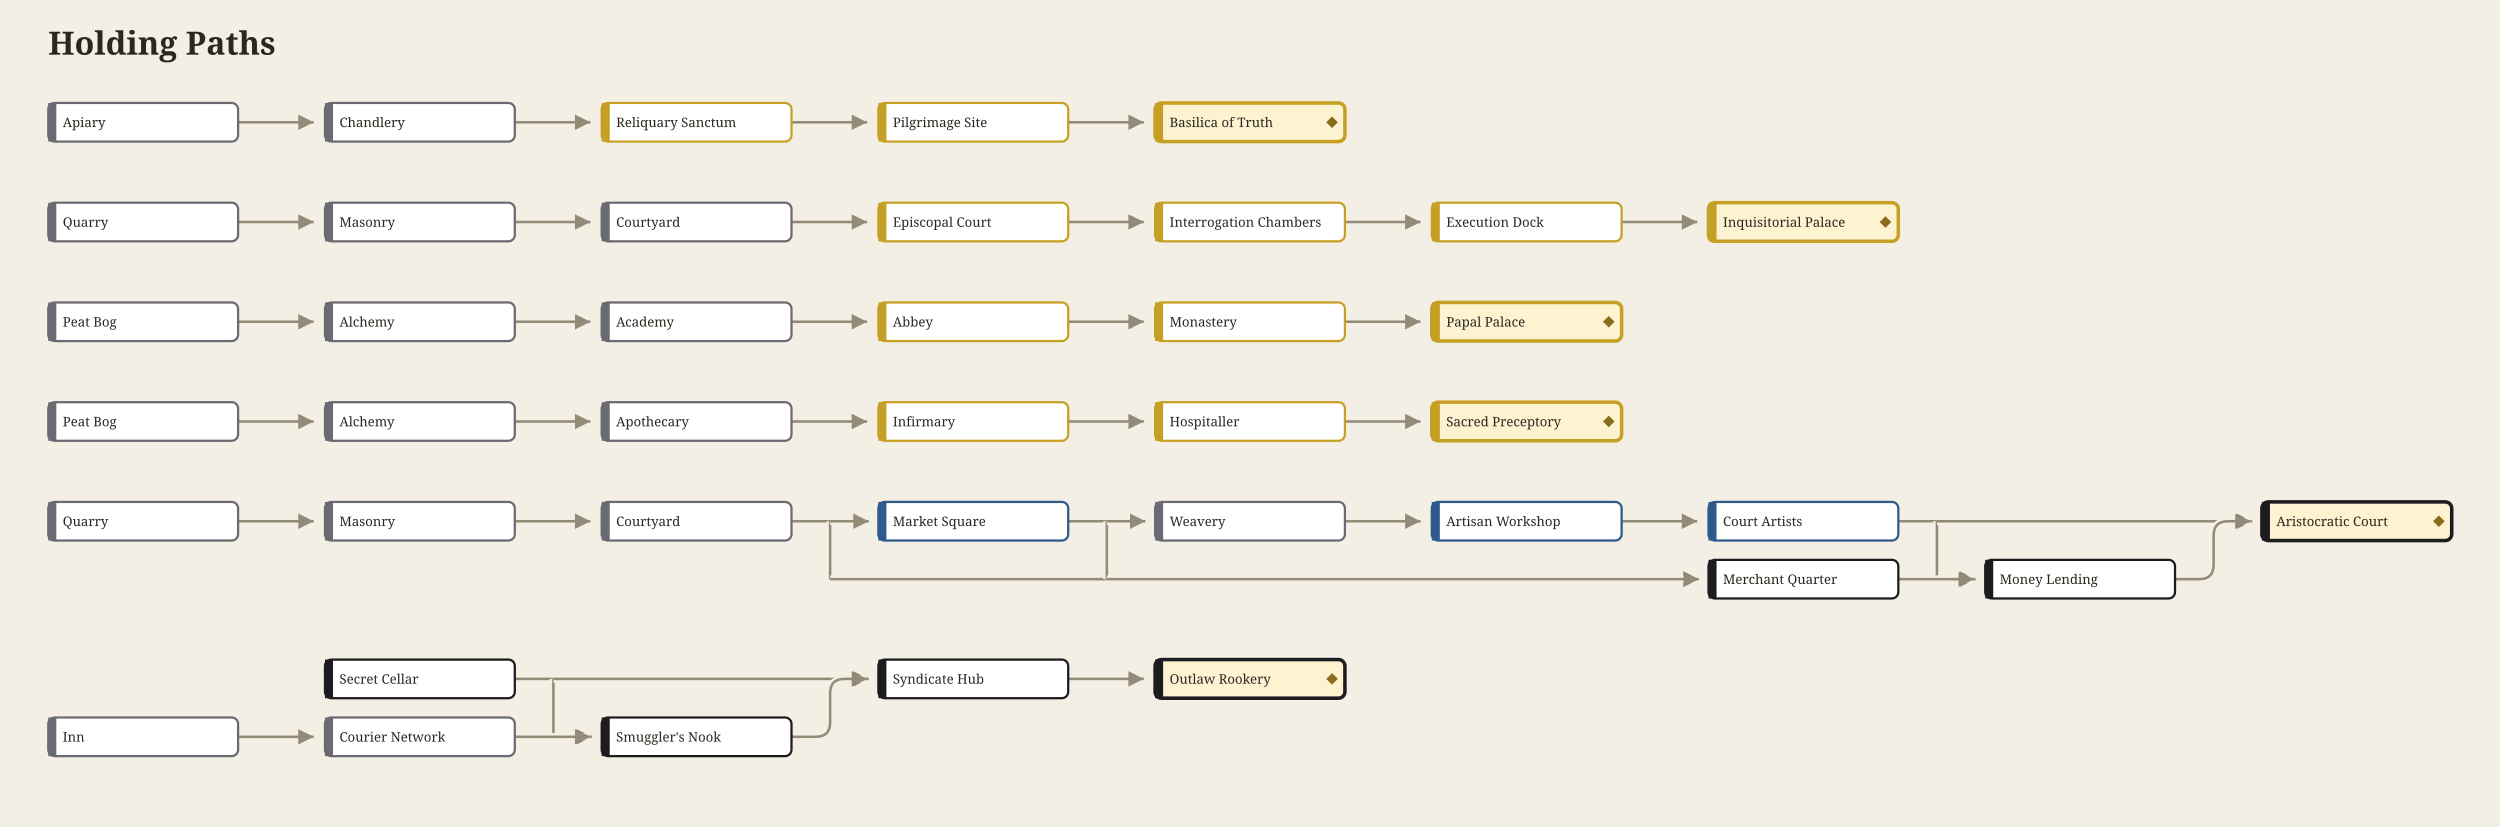
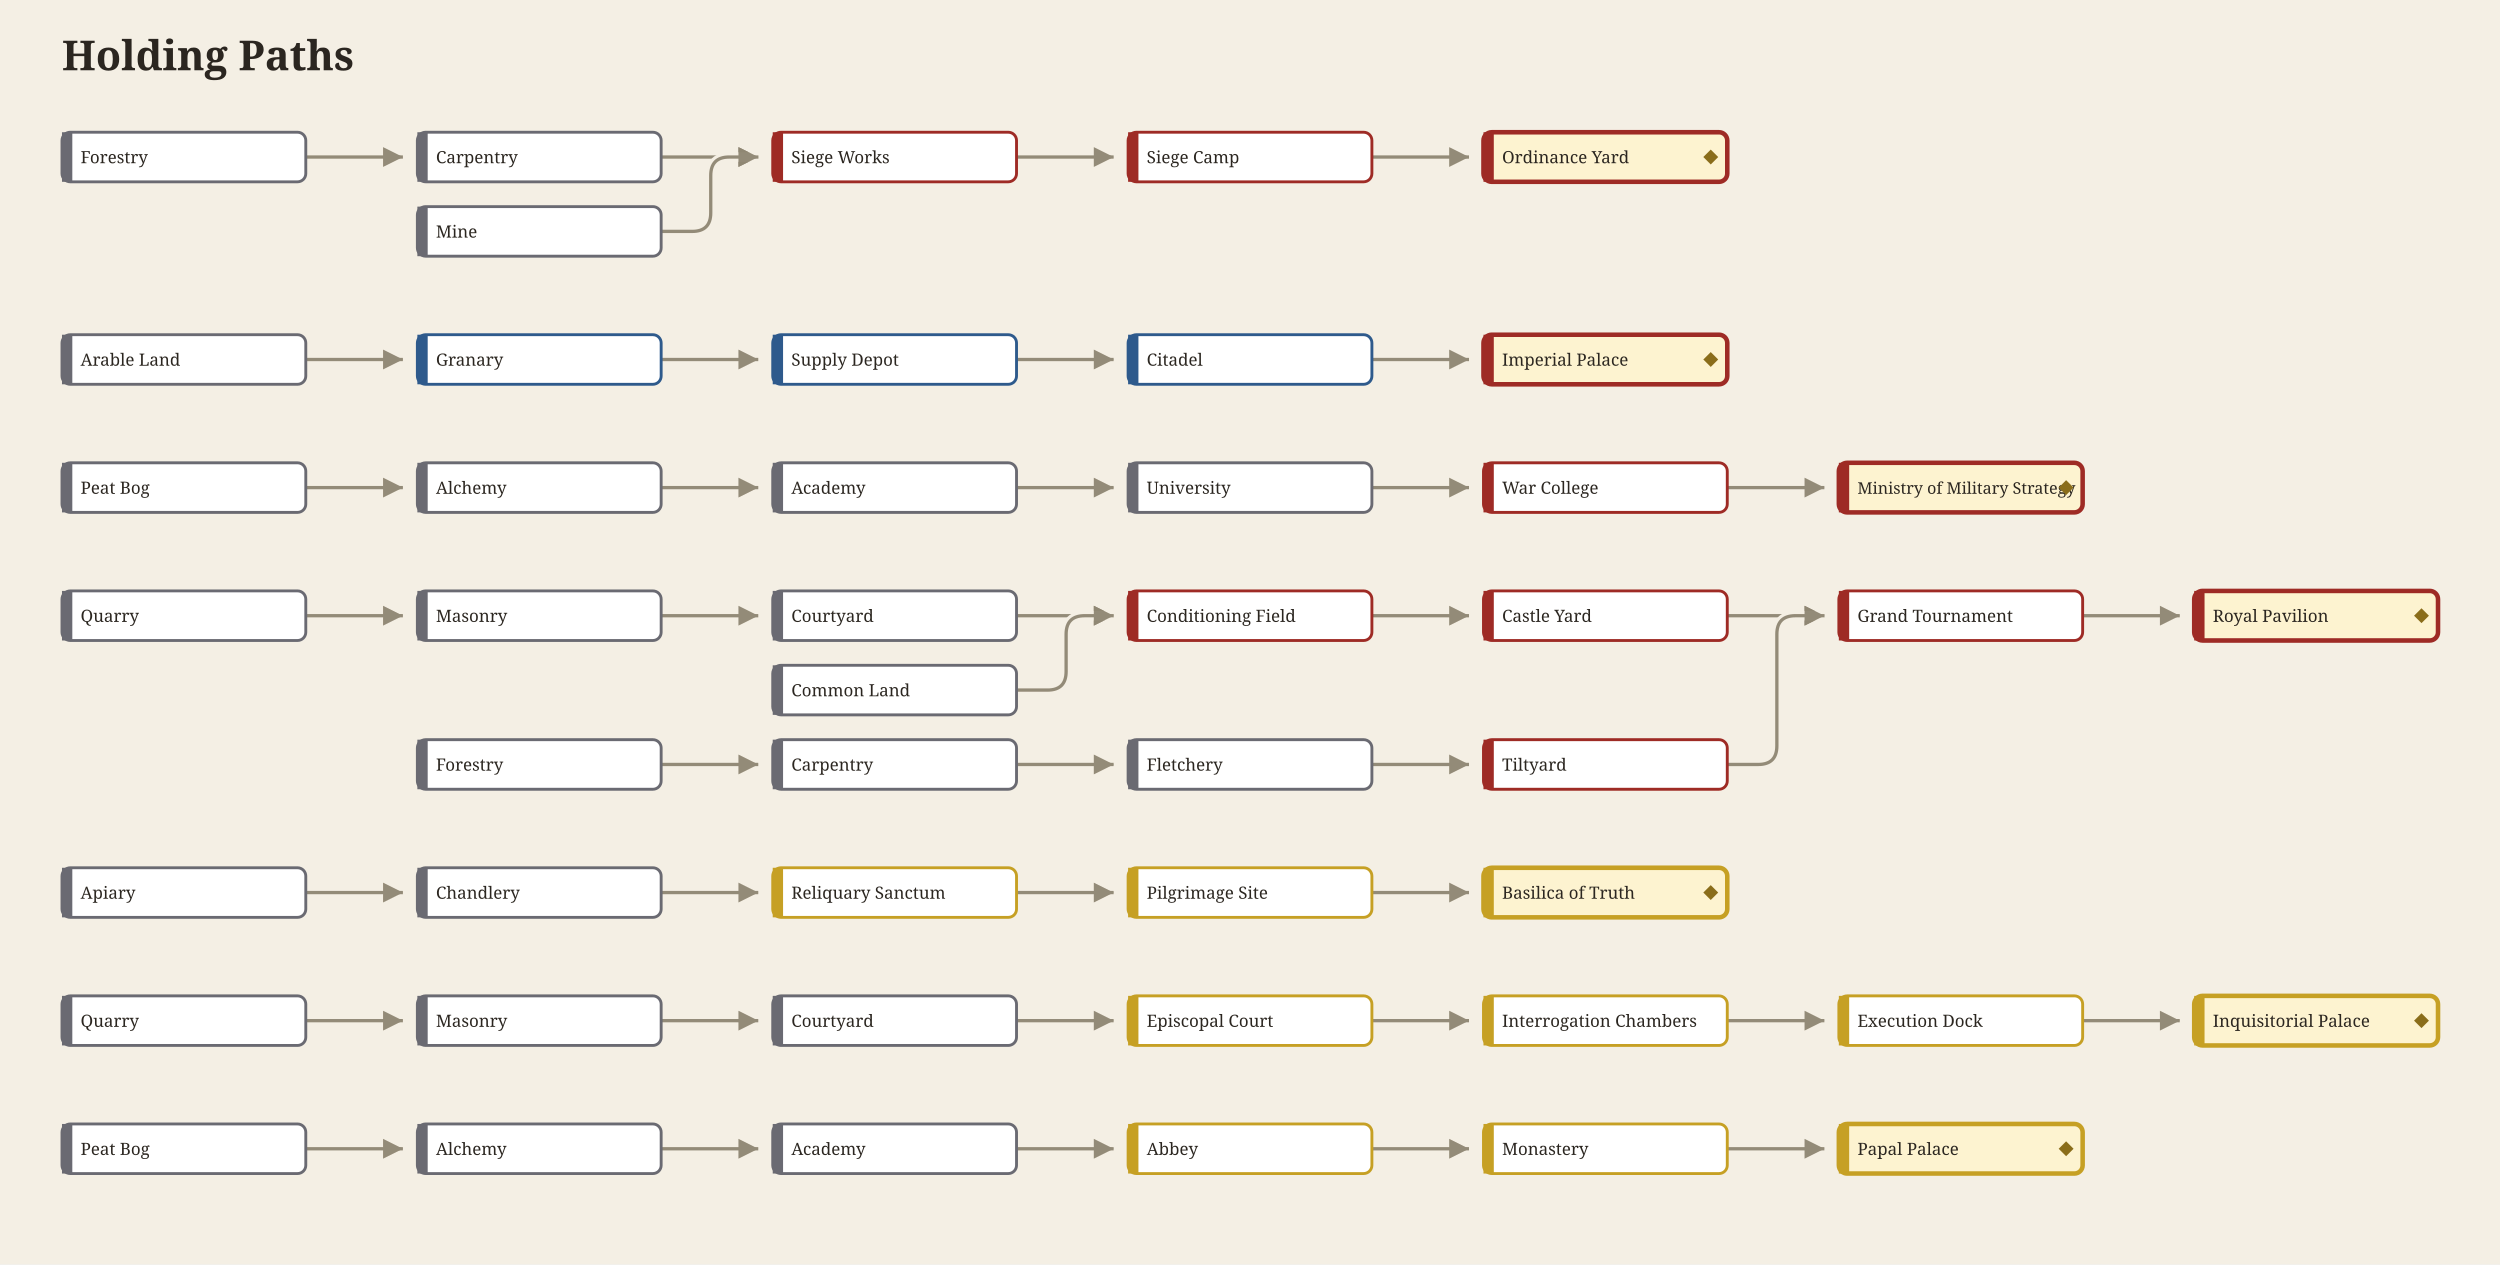
- <svg xmlns="http://www.w3.org/2000/svg" width="1554" height="514" viewBox="0 0 1554 514" font-family="Georgia, serif">
-   <rect width="1554" height="514" fill="#f4efe4" />
+ <svg xmlns="http://www.w3.org/2000/svg" width="1210" height="612" viewBox="0 0 1210 612" font-family="Georgia, serif">
+   <rect width="1210" height="612" fill="#f4efe4" />
  <defs>
    <marker id="arw-2E5A8C" markerWidth="7" markerHeight="7" refX="6" refY="3" orient="auto">
      <path d="M0,0 L6,3 L0,6 Z" fill="#2E5A8C" />
    </marker>
    <marker id="arw-9E2B25" markerWidth="7" markerHeight="7" refX="6" refY="3" orient="auto">
      <path d="M0,0 L6,3 L0,6 Z" fill="#9E2B25" />
    </marker>
    <marker id="arw-1c9c8c" markerWidth="7" markerHeight="7" refX="6" refY="3" orient="auto">
      <path d="M0,0 L6,3 L0,6 Z" fill="#1c9c8c" />
    </marker>
    <marker id="arw-C6A024" markerWidth="7" markerHeight="7" refX="6" refY="3" orient="auto">
      <path d="M0,0 L6,3 L0,6 Z" fill="#C6A024" />
    </marker>
    <marker id="arw-6A3D8F" markerWidth="7" markerHeight="7" refX="6" refY="3" orient="auto">
      <path d="M0,0 L6,3 L0,6 Z" fill="#6A3D8F" />
    </marker>
    <marker id="arw-CC6A1A" markerWidth="7" markerHeight="7" refX="6" refY="3" orient="auto">
      <path d="M0,0 L6,3 L0,6 Z" fill="#CC6A1A" />
    </marker>
    <marker id="arw-3a7d3a" markerWidth="7" markerHeight="7" refX="6" refY="3" orient="auto">
      <path d="M0,0 L6,3 L0,6 Z" fill="#3a7d3a" />
    </marker>
    <marker id="arw-b5347a" markerWidth="7" markerHeight="7" refX="6" refY="3" orient="auto">
      <path d="M0,0 L6,3 L0,6 Z" fill="#b5347a" />
    </marker>
    <marker id="arw-2b6f9e" markerWidth="7" markerHeight="7" refX="6" refY="3" orient="auto">
      <path d="M0,0 L6,3 L0,6 Z" fill="#2b6f9e" />
    </marker>
    <marker id="arw-8a6d1a" markerWidth="7" markerHeight="7" refX="6" refY="3" orient="auto">
      <path d="M0,0 L6,3 L0,6 Z" fill="#8a6d1a" />
    </marker>
    <marker id="arw-5f5647" markerWidth="7" markerHeight="7" refX="6" refY="3" orient="auto">
      <path d="M0,0 L6,3 L0,6 Z" fill="#5f5647" />
    </marker>
    <marker id="arw-7a2ea0" markerWidth="7" markerHeight="7" refX="6" refY="3" orient="auto">
      <path d="M0,0 L6,3 L0,6 Z" fill="#7a2ea0" />
    </marker>
    <marker id="arw-0f8a7e" markerWidth="7" markerHeight="7" refX="6" refY="3" orient="auto">
      <path d="M0,0 L6,3 L0,6 Z" fill="#0f8a7e" />
    </marker>
    <marker id="arw-a83232" markerWidth="7" markerHeight="7" refX="6" refY="3" orient="auto">
      <path d="M0,0 L6,3 L0,6 Z" fill="#a83232" />
    </marker>
    <marker id="arw-8f8672" markerWidth="7" markerHeight="7" refX="6" refY="3" orient="auto">
      <path d="M0,0 L6,3 L0,6 Z" fill="#8f8672" />
    </marker>
  </defs>
  <text x="30" y="34" font-size="20" font-weight="bold" fill="#2b2620">Holding Paths</text>
  <path d="M148,76 L195,76" fill="none" stroke="#f4efe4" stroke-width="4.6" opacity="1" />
  <path d="M148,76 L195,76" fill="none" stroke="#8f8672" stroke-width="1.6" opacity="0.95" marker-end="url(#arw-8f8672)" />
  <path d="M320,76 L367,76" fill="none" stroke="#f4efe4" stroke-width="4.6" opacity="1" />
  <path d="M320,76 L367,76" fill="none" stroke="#8f8672" stroke-width="1.6" opacity="0.95" marker-end="url(#arw-8f8672)" />
+   <path d="M320,112 L335,112 Q344,112 344,103 L344,85 Q344,76 353,76 L367,76" fill="none" stroke="#f4efe4" stroke-width="4.6" opacity="1" />
+   <path d="M320,112 L335,112 Q344,112 344,103 L344,85 Q344,76 353,76 L367,76" fill="none" stroke="#8f8672" stroke-width="1.6" opacity="0.95" marker-end="url(#arw-8f8672)" />
  <path d="M492,76 L539,76" fill="none" stroke="#f4efe4" stroke-width="4.6" opacity="1" />
  <path d="M492,76 L539,76" fill="none" stroke="#8f8672" stroke-width="1.6" opacity="0.95" marker-end="url(#arw-8f8672)" />
  <path d="M664,76 L711,76" fill="none" stroke="#f4efe4" stroke-width="4.6" opacity="1" />
  <path d="M664,76 L711,76" fill="none" stroke="#8f8672" stroke-width="1.6" opacity="0.95" marker-end="url(#arw-8f8672)" />
  <rect x="30" y="64" width="118" height="24" rx="4" fill="#ffffff" stroke="#6a6a72" stroke-width="1.4" />
  <rect x="30" y="64" width="5" height="24" fill="#6a6a72" />
-   <text x="39" y="79" font-size="8.2" fill="#2b2620">Apiary</text>
+   <text x="39" y="79" font-size="8.2" fill="#2b2620">Forestry</text>
  <rect x="202" y="64" width="118" height="24" rx="4" fill="#ffffff" stroke="#6a6a72" stroke-width="1.4" />
  <rect x="202" y="64" width="5" height="24" fill="#6a6a72" />
-   <text x="211" y="79" font-size="8.2" fill="#2b2620">Chandlery</text>
-   <rect x="374" y="64" width="118" height="24" rx="4" fill="#ffffff" stroke="#C6A024" stroke-width="1.4" />
-   <rect x="374" y="64" width="5" height="24" fill="#C6A024" />
-   <text x="383" y="79" font-size="8.2" fill="#2b2620">Reliquary Sanctum</text>
-   <rect x="546" y="64" width="118" height="24" rx="4" fill="#ffffff" stroke="#C6A024" stroke-width="1.4" />
-   <rect x="546" y="64" width="5" height="24" fill="#C6A024" />
-   <text x="555" y="79" font-size="8.2" fill="#2b2620">Pilgrimage Site</text>
-   <rect x="718" y="64" width="118" height="24" rx="4" fill="#fdf3d0" stroke="#C6A024" stroke-width="2.2" />
-   <rect x="718" y="64" width="5" height="24" fill="#C6A024" />
-   <text x="727" y="79" font-size="8.2" fill="#2b2620">Basilica of Truth</text>
+   <text x="211" y="79" font-size="8.2" fill="#2b2620">Carpentry</text>
+   <rect x="202" y="100" width="118" height="24" rx="4" fill="#ffffff" stroke="#6a6a72" stroke-width="1.4" />
+   <rect x="202" y="100" width="5" height="24" fill="#6a6a72" />
+   <text x="211" y="115" font-size="8.2" fill="#2b2620">Mine</text>
+   <rect x="374" y="64" width="118" height="24" rx="4" fill="#ffffff" stroke="#9E2B25" stroke-width="1.4" />
+   <rect x="374" y="64" width="5" height="24" fill="#9E2B25" />
+   <text x="383" y="79" font-size="8.2" fill="#2b2620">Siege Works</text>
+   <rect x="546" y="64" width="118" height="24" rx="4" fill="#ffffff" stroke="#9E2B25" stroke-width="1.4" />
+   <rect x="546" y="64" width="5" height="24" fill="#9E2B25" />
+   <text x="555" y="79" font-size="8.2" fill="#2b2620">Siege Camp</text>
+   <rect x="718" y="64" width="118" height="24" rx="4" fill="#fdf3d0" stroke="#9E2B25" stroke-width="2.2" />
+   <rect x="718" y="64" width="5" height="24" fill="#9E2B25" />
+   <text x="727" y="79" font-size="8.2" fill="#2b2620">Ordinance Yard</text>
  <polygon points="828.0,72.4 831.6,76.0 828.0,79.6 824.4,76.0" fill="#8a6d1a" />
-   <path d="M148,138 L195,138" fill="none" stroke="#f4efe4" stroke-width="4.6" opacity="1" />
-   <path d="M148,138 L195,138" fill="none" stroke="#8f8672" stroke-width="1.6" opacity="0.95" marker-end="url(#arw-8f8672)" />
-   <path d="M320,138 L367,138" fill="none" stroke="#f4efe4" stroke-width="4.6" opacity="1" />
-   <path d="M320,138 L367,138" fill="none" stroke="#8f8672" stroke-width="1.6" opacity="0.95" marker-end="url(#arw-8f8672)" />
-   <path d="M492,138 L539,138" fill="none" stroke="#f4efe4" stroke-width="4.6" opacity="1" />
-   <path d="M492,138 L539,138" fill="none" stroke="#8f8672" stroke-width="1.6" opacity="0.95" marker-end="url(#arw-8f8672)" />
-   <path d="M664,138 L711,138" fill="none" stroke="#f4efe4" stroke-width="4.6" opacity="1" />
-   <path d="M664,138 L711,138" fill="none" stroke="#8f8672" stroke-width="1.6" opacity="0.95" marker-end="url(#arw-8f8672)" />
-   <path d="M836,138 L883,138" fill="none" stroke="#f4efe4" stroke-width="4.6" opacity="1" />
-   <path d="M836,138 L883,138" fill="none" stroke="#8f8672" stroke-width="1.6" opacity="0.95" marker-end="url(#arw-8f8672)" />
-   <path d="M1008,138 L1055,138" fill="none" stroke="#f4efe4" stroke-width="4.6" opacity="1" />
-   <path d="M1008,138 L1055,138" fill="none" stroke="#8f8672" stroke-width="1.6" opacity="0.95" marker-end="url(#arw-8f8672)" />
-   <rect x="30" y="126" width="118" height="24" rx="4" fill="#ffffff" stroke="#6a6a72" stroke-width="1.4" />
-   <rect x="30" y="126" width="5" height="24" fill="#6a6a72" />
-   <text x="39" y="141" font-size="8.2" fill="#2b2620">Quarry</text>
-   <rect x="202" y="126" width="118" height="24" rx="4" fill="#ffffff" stroke="#6a6a72" stroke-width="1.4" />
-   <rect x="202" y="126" width="5" height="24" fill="#6a6a72" />
-   <text x="211" y="141" font-size="8.2" fill="#2b2620">Masonry</text>
-   <rect x="374" y="126" width="118" height="24" rx="4" fill="#ffffff" stroke="#6a6a72" stroke-width="1.4" />
-   <rect x="374" y="126" width="5" height="24" fill="#6a6a72" />
-   <text x="383" y="141" font-size="8.2" fill="#2b2620">Courtyard</text>
-   <rect x="546" y="126" width="118" height="24" rx="4" fill="#ffffff" stroke="#C6A024" stroke-width="1.4" />
-   <rect x="546" y="126" width="5" height="24" fill="#C6A024" />
-   <text x="555" y="141" font-size="8.2" fill="#2b2620">Episcopal Court</text>
-   <rect x="718" y="126" width="118" height="24" rx="4" fill="#ffffff" stroke="#C6A024" stroke-width="1.4" />
-   <rect x="718" y="126" width="5" height="24" fill="#C6A024" />
-   <text x="727" y="141" font-size="8.2" fill="#2b2620">Interrogation Chambers</text>
-   <rect x="890" y="126" width="118" height="24" rx="4" fill="#ffffff" stroke="#C6A024" stroke-width="1.4" />
-   <rect x="890" y="126" width="5" height="24" fill="#C6A024" />
-   <text x="899" y="141" font-size="8.2" fill="#2b2620">Execution Dock</text>
-   <rect x="1062" y="126" width="118" height="24" rx="4" fill="#fdf3d0" stroke="#C6A024" stroke-width="2.2" />
-   <rect x="1062" y="126" width="5" height="24" fill="#C6A024" />
-   <text x="1071" y="141" font-size="8.2" fill="#2b2620">Inquisitorial Palace</text>
-   <polygon points="1172.0,134.4 1175.6,138.0 1172.0,141.6 1168.4,138.0" fill="#8a6d1a" />
-   <path d="M148,200 L195,200" fill="none" stroke="#f4efe4" stroke-width="4.6" opacity="1" />
-   <path d="M148,200 L195,200" fill="none" stroke="#8f8672" stroke-width="1.6" opacity="0.95" marker-end="url(#arw-8f8672)" />
-   <path d="M320,200 L367,200" fill="none" stroke="#f4efe4" stroke-width="4.6" opacity="1" />
-   <path d="M320,200 L367,200" fill="none" stroke="#8f8672" stroke-width="1.6" opacity="0.95" marker-end="url(#arw-8f8672)" />
-   <path d="M492,200 L539,200" fill="none" stroke="#f4efe4" stroke-width="4.6" opacity="1" />
-   <path d="M492,200 L539,200" fill="none" stroke="#8f8672" stroke-width="1.6" opacity="0.95" marker-end="url(#arw-8f8672)" />
-   <path d="M664,200 L711,200" fill="none" stroke="#f4efe4" stroke-width="4.6" opacity="1" />
-   <path d="M664,200 L711,200" fill="none" stroke="#8f8672" stroke-width="1.6" opacity="0.95" marker-end="url(#arw-8f8672)" />
-   <path d="M836,200 L883,200" fill="none" stroke="#f4efe4" stroke-width="4.6" opacity="1" />
-   <path d="M836,200 L883,200" fill="none" stroke="#8f8672" stroke-width="1.6" opacity="0.95" marker-end="url(#arw-8f8672)" />
-   <rect x="30" y="188" width="118" height="24" rx="4" fill="#ffffff" stroke="#6a6a72" stroke-width="1.4" />
-   <rect x="30" y="188" width="5" height="24" fill="#6a6a72" />
-   <text x="39" y="203" font-size="8.2" fill="#2b2620">Peat Bog</text>
-   <rect x="202" y="188" width="118" height="24" rx="4" fill="#ffffff" stroke="#6a6a72" stroke-width="1.4" />
-   <rect x="202" y="188" width="5" height="24" fill="#6a6a72" />
-   <text x="211" y="203" font-size="8.2" fill="#2b2620">Alchemy</text>
-   <rect x="374" y="188" width="118" height="24" rx="4" fill="#ffffff" stroke="#6a6a72" stroke-width="1.4" />
-   <rect x="374" y="188" width="5" height="24" fill="#6a6a72" />
-   <text x="383" y="203" font-size="8.2" fill="#2b2620">Academy</text>
-   <rect x="546" y="188" width="118" height="24" rx="4" fill="#ffffff" stroke="#C6A024" stroke-width="1.4" />
-   <rect x="546" y="188" width="5" height="24" fill="#C6A024" />
-   <text x="555" y="203" font-size="8.2" fill="#2b2620">Abbey</text>
-   <rect x="718" y="188" width="118" height="24" rx="4" fill="#ffffff" stroke="#C6A024" stroke-width="1.4" />
-   <rect x="718" y="188" width="5" height="24" fill="#C6A024" />
-   <text x="727" y="203" font-size="8.2" fill="#2b2620">Monastery</text>
-   <rect x="890" y="188" width="118" height="24" rx="4" fill="#fdf3d0" stroke="#C6A024" stroke-width="2.2" />
-   <rect x="890" y="188" width="5" height="24" fill="#C6A024" />
-   <text x="899" y="203" font-size="8.2" fill="#2b2620">Papal Palace</text>
-   <polygon points="1000.0,196.4 1003.6,200.0 1000.0,203.6 996.4,200.0" fill="#8a6d1a" />
-   <path d="M148,262 L195,262" fill="none" stroke="#f4efe4" stroke-width="4.6" opacity="1" />
-   <path d="M148,262 L195,262" fill="none" stroke="#8f8672" stroke-width="1.6" opacity="0.95" marker-end="url(#arw-8f8672)" />
-   <path d="M320,262 L367,262" fill="none" stroke="#f4efe4" stroke-width="4.6" opacity="1" />
-   <path d="M320,262 L367,262" fill="none" stroke="#8f8672" stroke-width="1.6" opacity="0.95" marker-end="url(#arw-8f8672)" />
-   <path d="M492,262 L539,262" fill="none" stroke="#f4efe4" stroke-width="4.6" opacity="1" />
-   <path d="M492,262 L539,262" fill="none" stroke="#8f8672" stroke-width="1.6" opacity="0.95" marker-end="url(#arw-8f8672)" />
-   <path d="M664,262 L711,262" fill="none" stroke="#f4efe4" stroke-width="4.6" opacity="1" />
-   <path d="M664,262 L711,262" fill="none" stroke="#8f8672" stroke-width="1.6" opacity="0.95" marker-end="url(#arw-8f8672)" />
-   <path d="M836,262 L883,262" fill="none" stroke="#f4efe4" stroke-width="4.6" opacity="1" />
-   <path d="M836,262 L883,262" fill="none" stroke="#8f8672" stroke-width="1.6" opacity="0.95" marker-end="url(#arw-8f8672)" />
-   <rect x="30" y="250" width="118" height="24" rx="4" fill="#ffffff" stroke="#6a6a72" stroke-width="1.4" />
-   <rect x="30" y="250" width="5" height="24" fill="#6a6a72" />
-   <text x="39" y="265" font-size="8.2" fill="#2b2620">Peat Bog</text>
-   <rect x="202" y="250" width="118" height="24" rx="4" fill="#ffffff" stroke="#6a6a72" stroke-width="1.4" />
-   <rect x="202" y="250" width="5" height="24" fill="#6a6a72" />
-   <text x="211" y="265" font-size="8.2" fill="#2b2620">Alchemy</text>
-   <rect x="374" y="250" width="118" height="24" rx="4" fill="#ffffff" stroke="#6a6a72" stroke-width="1.4" />
-   <rect x="374" y="250" width="5" height="24" fill="#6a6a72" />
-   <text x="383" y="265" font-size="8.2" fill="#2b2620">Apothecary</text>
-   <rect x="546" y="250" width="118" height="24" rx="4" fill="#ffffff" stroke="#C6A024" stroke-width="1.4" />
-   <rect x="546" y="250" width="5" height="24" fill="#C6A024" />
-   <text x="555" y="265" font-size="8.2" fill="#2b2620">Infirmary</text>
-   <rect x="718" y="250" width="118" height="24" rx="4" fill="#ffffff" stroke="#C6A024" stroke-width="1.4" />
-   <rect x="718" y="250" width="5" height="24" fill="#C6A024" />
-   <text x="727" y="265" font-size="8.2" fill="#2b2620">Hospitaller</text>
-   <rect x="890" y="250" width="118" height="24" rx="4" fill="#fdf3d0" stroke="#C6A024" stroke-width="2.2" />
-   <rect x="890" y="250" width="5" height="24" fill="#C6A024" />
-   <text x="899" y="265" font-size="8.2" fill="#2b2620">Sacred Preceptory</text>
-   <polygon points="1000.0,258.4 1003.6,262.0 1000.0,265.6 996.4,262.0" fill="#8a6d1a" />
-   <path d="M148,324 L195,324" fill="none" stroke="#f4efe4" stroke-width="4.6" opacity="1" />
-   <path d="M148,324 L195,324" fill="none" stroke="#8f8672" stroke-width="1.6" opacity="0.95" marker-end="url(#arw-8f8672)" />
-   <path d="M320,324 L367,324" fill="none" stroke="#f4efe4" stroke-width="4.6" opacity="1" />
-   <path d="M320,324 L367,324" fill="none" stroke="#8f8672" stroke-width="1.6" opacity="0.95" marker-end="url(#arw-8f8672)" />
-   <path d="M492,324 L516,324" fill="none" stroke="#f4efe4" stroke-width="4.6" opacity="1" />
-   <path d="M492,324 L516,324" fill="none" stroke="#8f8672" stroke-width="1.6" opacity="0.95" />
-   <path d="M516,324 L516,360" fill="none" stroke="#f4efe4" stroke-width="4.6" opacity="1" />
-   <path d="M516,324 L516,360" fill="none" stroke="#8f8672" stroke-width="1.6" opacity="0.95" />
-   <path d="M516,324 L540,324" fill="none" stroke="#f4efe4" stroke-width="4.6" opacity="1" />
-   <path d="M516,324 L540,324" fill="none" stroke="#8f8672" stroke-width="1.6" opacity="0.95" marker-end="url(#arw-8f8672)" />
-   <path d="M516,360 L1056,360" fill="none" stroke="#f4efe4" stroke-width="4.6" opacity="1" />
-   <path d="M516,360 L1056,360" fill="none" stroke="#8f8672" stroke-width="1.6" opacity="0.95" marker-end="url(#arw-8f8672)" />
-   <path d="M664,324 L688,324" fill="none" stroke="#f4efe4" stroke-width="4.6" opacity="1" />
-   <path d="M664,324 L688,324" fill="none" stroke="#8f8672" stroke-width="1.6" opacity="0.95" />
-   <path d="M688,324 L688,360" fill="none" stroke="#f4efe4" stroke-width="4.6" opacity="1" />
-   <path d="M688,324 L688,360" fill="none" stroke="#8f8672" stroke-width="1.6" opacity="0.95" />
-   <path d="M688,324 L712,324" fill="none" stroke="#f4efe4" stroke-width="4.6" opacity="1" />
-   <path d="M688,324 L712,324" fill="none" stroke="#8f8672" stroke-width="1.6" opacity="0.95" marker-end="url(#arw-8f8672)" />
-   <path d="M688,360 L1056,360" fill="none" stroke="#f4efe4" stroke-width="4.6" opacity="1" />
-   <path d="M688,360 L1056,360" fill="none" stroke="#8f8672" stroke-width="1.6" opacity="0.95" marker-end="url(#arw-8f8672)" />
-   <path d="M836,324 L883,324" fill="none" stroke="#f4efe4" stroke-width="4.6" opacity="1" />
-   <path d="M836,324 L883,324" fill="none" stroke="#8f8672" stroke-width="1.6" opacity="0.95" marker-end="url(#arw-8f8672)" />
-   <path d="M1008,324 L1055,324" fill="none" stroke="#f4efe4" stroke-width="4.6" opacity="1" />
-   <path d="M1008,324 L1055,324" fill="none" stroke="#8f8672" stroke-width="1.6" opacity="0.95" marker-end="url(#arw-8f8672)" />
-   <path d="M1180,324 L1204,324" fill="none" stroke="#f4efe4" stroke-width="4.6" opacity="1" />
-   <path d="M1180,324 L1204,324" fill="none" stroke="#8f8672" stroke-width="1.6" opacity="0.95" />
-   <path d="M1204,324 L1204,360" fill="none" stroke="#f4efe4" stroke-width="4.6" opacity="1" />
-   <path d="M1204,324 L1204,360" fill="none" stroke="#8f8672" stroke-width="1.6" opacity="0.95" />
-   <path d="M1204,360 L1228,360" fill="none" stroke="#f4efe4" stroke-width="4.6" opacity="1" />
-   <path d="M1204,360 L1228,360" fill="none" stroke="#8f8672" stroke-width="1.6" opacity="0.95" marker-end="url(#arw-8f8672)" />
-   <path d="M1204,324 L1400,324" fill="none" stroke="#f4efe4" stroke-width="4.6" opacity="1" />
-   <path d="M1204,324 L1400,324" fill="none" stroke="#8f8672" stroke-width="1.6" opacity="0.95" marker-end="url(#arw-8f8672)" />
-   <path d="M1180,360 L1227,360" fill="none" stroke="#f4efe4" stroke-width="4.6" opacity="1" />
-   <path d="M1180,360 L1227,360" fill="none" stroke="#8f8672" stroke-width="1.6" opacity="0.95" marker-end="url(#arw-8f8672)" />
-   <path d="M1352,360 L1367,360 Q1376,360 1376,351 L1376,333 Q1376,324 1385,324 L1399,324" fill="none" stroke="#f4efe4" stroke-width="4.6" opacity="1" />
-   <path d="M1352,360 L1367,360 Q1376,360 1376,351 L1376,333 Q1376,324 1385,324 L1399,324" fill="none" stroke="#8f8672" stroke-width="1.6" opacity="0.95" marker-end="url(#arw-8f8672)" />
-   <rect x="30" y="312" width="118" height="24" rx="4" fill="#ffffff" stroke="#6a6a72" stroke-width="1.4" />
-   <rect x="30" y="312" width="5" height="24" fill="#6a6a72" />
-   <text x="39" y="327" font-size="8.2" fill="#2b2620">Quarry</text>
-   <rect x="202" y="312" width="118" height="24" rx="4" fill="#ffffff" stroke="#6a6a72" stroke-width="1.4" />
-   <rect x="202" y="312" width="5" height="24" fill="#6a6a72" />
-   <text x="211" y="327" font-size="8.2" fill="#2b2620">Masonry</text>
-   <rect x="374" y="312" width="118" height="24" rx="4" fill="#ffffff" stroke="#6a6a72" stroke-width="1.4" />
-   <rect x="374" y="312" width="5" height="24" fill="#6a6a72" />
-   <text x="383" y="327" font-size="8.2" fill="#2b2620">Courtyard</text>
-   <rect x="546" y="312" width="118" height="24" rx="4" fill="#ffffff" stroke="#2E5A8C" stroke-width="1.4" />
-   <rect x="546" y="312" width="5" height="24" fill="#2E5A8C" />
-   <text x="555" y="327" font-size="8.2" fill="#2b2620">Market Square</text>
-   <rect x="718" y="312" width="118" height="24" rx="4" fill="#ffffff" stroke="#6a6a72" stroke-width="1.4" />
-   <rect x="718" y="312" width="5" height="24" fill="#6a6a72" />
-   <text x="727" y="327" font-size="8.2" fill="#2b2620">Weavery</text>
-   <rect x="890" y="312" width="118" height="24" rx="4" fill="#ffffff" stroke="#2E5A8C" stroke-width="1.4" />
-   <rect x="890" y="312" width="5" height="24" fill="#2E5A8C" />
-   <text x="899" y="327" font-size="8.2" fill="#2b2620">Artisan Workshop</text>
-   <rect x="1062" y="312" width="118" height="24" rx="4" fill="#ffffff" stroke="#2E5A8C" stroke-width="1.4" />
-   <rect x="1062" y="312" width="5" height="24" fill="#2E5A8C" />
-   <text x="1071" y="327" font-size="8.2" fill="#2b2620">Court Artists</text>
-   <rect x="1062" y="348" width="118" height="24" rx="4" fill="#ffffff" stroke="#1c1c20" stroke-width="1.4" />
-   <rect x="1062" y="348" width="5" height="24" fill="#1c1c20" />
-   <text x="1071" y="363" font-size="8.2" fill="#2b2620">Merchant Quarter</text>
-   <rect x="1234" y="348" width="118" height="24" rx="4" fill="#ffffff" stroke="#1c1c20" stroke-width="1.4" />
-   <rect x="1234" y="348" width="5" height="24" fill="#1c1c20" />
-   <text x="1243" y="363" font-size="8.2" fill="#2b2620">Money Lending</text>
-   <rect x="1406" y="312" width="118" height="24" rx="4" fill="#fdf3d0" stroke="#1c1c20" stroke-width="2.2" />
-   <rect x="1406" y="312" width="5" height="24" fill="#1c1c20" />
-   <text x="1415" y="327" font-size="8.2" fill="#2b2620">Aristocratic Court</text>
-   <polygon points="1516.0,320.4 1519.6,324.0 1516.0,327.6 1512.4,324.0" fill="#8a6d1a" />
-   <path d="M148,458 L195,458" fill="none" stroke="#f4efe4" stroke-width="4.6" opacity="1" />
-   <path d="M148,458 L195,458" fill="none" stroke="#8f8672" stroke-width="1.6" opacity="0.95" marker-end="url(#arw-8f8672)" />
-   <path d="M320,422 L344,422" fill="none" stroke="#f4efe4" stroke-width="4.6" opacity="1" />
-   <path d="M320,422 L344,422" fill="none" stroke="#8f8672" stroke-width="1.6" opacity="0.95" />
-   <path d="M344,422 L344,458" fill="none" stroke="#f4efe4" stroke-width="4.6" opacity="1" />
-   <path d="M344,422 L344,458" fill="none" stroke="#8f8672" stroke-width="1.6" opacity="0.95" />
-   <path d="M344,458 L368,458" fill="none" stroke="#f4efe4" stroke-width="4.6" opacity="1" />
-   <path d="M344,458 L368,458" fill="none" stroke="#8f8672" stroke-width="1.6" opacity="0.95" marker-end="url(#arw-8f8672)" />
-   <path d="M344,422 L540,422" fill="none" stroke="#f4efe4" stroke-width="4.6" opacity="1" />
-   <path d="M344,422 L540,422" fill="none" stroke="#8f8672" stroke-width="1.6" opacity="0.95" marker-end="url(#arw-8f8672)" />
-   <path d="M320,458 L367,458" fill="none" stroke="#f4efe4" stroke-width="4.6" opacity="1" />
-   <path d="M320,458 L367,458" fill="none" stroke="#8f8672" stroke-width="1.6" opacity="0.95" marker-end="url(#arw-8f8672)" />
-   <path d="M492,458 L507,458 Q516,458 516,449 L516,431 Q516,422 525,422 L539,422" fill="none" stroke="#f4efe4" stroke-width="4.6" opacity="1" />
-   <path d="M492,458 L507,458 Q516,458 516,449 L516,431 Q516,422 525,422 L539,422" fill="none" stroke="#8f8672" stroke-width="1.6" opacity="0.95" marker-end="url(#arw-8f8672)" />
-   <path d="M664,422 L711,422" fill="none" stroke="#f4efe4" stroke-width="4.6" opacity="1" />
-   <path d="M664,422 L711,422" fill="none" stroke="#8f8672" stroke-width="1.6" opacity="0.95" marker-end="url(#arw-8f8672)" />
-   <rect x="30" y="446" width="118" height="24" rx="4" fill="#ffffff" stroke="#6a6a72" stroke-width="1.4" />
-   <rect x="30" y="446" width="5" height="24" fill="#6a6a72" />
-   <text x="39" y="461" font-size="8.2" fill="#2b2620">Inn</text>
-   <rect x="202" y="410" width="118" height="24" rx="4" fill="#ffffff" stroke="#1c1c20" stroke-width="1.4" />
-   <rect x="202" y="410" width="5" height="24" fill="#1c1c20" />
-   <text x="211" y="425" font-size="8.2" fill="#2b2620">Secret Cellar</text>
-   <rect x="202" y="446" width="118" height="24" rx="4" fill="#ffffff" stroke="#6a6a72" stroke-width="1.4" />
-   <rect x="202" y="446" width="5" height="24" fill="#6a6a72" />
-   <text x="211" y="461" font-size="8.2" fill="#2b2620">Courier Network</text>
-   <rect x="374" y="446" width="118" height="24" rx="4" fill="#ffffff" stroke="#1c1c20" stroke-width="1.4" />
-   <rect x="374" y="446" width="5" height="24" fill="#1c1c20" />
-   <text x="383" y="461" font-size="8.2" fill="#2b2620">Smuggler's Nook</text>
-   <rect x="546" y="410" width="118" height="24" rx="4" fill="#ffffff" stroke="#1c1c20" stroke-width="1.4" />
-   <rect x="546" y="410" width="5" height="24" fill="#1c1c20" />
-   <text x="555" y="425" font-size="8.2" fill="#2b2620">Syndicate Hub</text>
-   <rect x="718" y="410" width="118" height="24" rx="4" fill="#fdf3d0" stroke="#1c1c20" stroke-width="2.2" />
-   <rect x="718" y="410" width="5" height="24" fill="#1c1c20" />
-   <text x="727" y="425" font-size="8.2" fill="#2b2620">Outlaw Rookery</text>
-   <polygon points="828.0,418.4 831.6,422.0 828.0,425.6 824.4,422.0" fill="#8a6d1a" />
+   <path d="M148,174 L195,174" fill="none" stroke="#f4efe4" stroke-width="4.6" opacity="1" />
+   <path d="M148,174 L195,174" fill="none" stroke="#8f8672" stroke-width="1.6" opacity="0.95" marker-end="url(#arw-8f8672)" />
+   <path d="M320,174 L367,174" fill="none" stroke="#f4efe4" stroke-width="4.6" opacity="1" />
+   <path d="M320,174 L367,174" fill="none" stroke="#8f8672" stroke-width="1.6" opacity="0.95" marker-end="url(#arw-8f8672)" />
+   <path d="M492,174 L539,174" fill="none" stroke="#f4efe4" stroke-width="4.6" opacity="1" />
+   <path d="M492,174 L539,174" fill="none" stroke="#8f8672" stroke-width="1.6" opacity="0.95" marker-end="url(#arw-8f8672)" />
+   <path d="M664,174 L711,174" fill="none" stroke="#f4efe4" stroke-width="4.6" opacity="1" />
+   <path d="M664,174 L711,174" fill="none" stroke="#8f8672" stroke-width="1.6" opacity="0.95" marker-end="url(#arw-8f8672)" />
+   <rect x="30" y="162" width="118" height="24" rx="4" fill="#ffffff" stroke="#6a6a72" stroke-width="1.4" />
+   <rect x="30" y="162" width="5" height="24" fill="#6a6a72" />
+   <text x="39" y="177" font-size="8.2" fill="#2b2620">Arable Land</text>
+   <rect x="202" y="162" width="118" height="24" rx="4" fill="#ffffff" stroke="#2E5A8C" stroke-width="1.4" />
+   <rect x="202" y="162" width="5" height="24" fill="#2E5A8C" />
+   <text x="211" y="177" font-size="8.2" fill="#2b2620">Granary</text>
+   <rect x="374" y="162" width="118" height="24" rx="4" fill="#ffffff" stroke="#2E5A8C" stroke-width="1.4" />
+   <rect x="374" y="162" width="5" height="24" fill="#2E5A8C" />
+   <text x="383" y="177" font-size="8.2" fill="#2b2620">Supply Depot</text>
+   <rect x="546" y="162" width="118" height="24" rx="4" fill="#ffffff" stroke="#2E5A8C" stroke-width="1.4" />
+   <rect x="546" y="162" width="5" height="24" fill="#2E5A8C" />
+   <text x="555" y="177" font-size="8.2" fill="#2b2620">Citadel</text>
+   <rect x="718" y="162" width="118" height="24" rx="4" fill="#fdf3d0" stroke="#9E2B25" stroke-width="2.2" />
+   <rect x="718" y="162" width="5" height="24" fill="#9E2B25" />
+   <text x="727" y="177" font-size="8.2" fill="#2b2620">Imperial Palace</text>
+   <polygon points="828.0,170.4 831.6,174.0 828.0,177.6 824.4,174.0" fill="#8a6d1a" />
+   <path d="M148,236 L195,236" fill="none" stroke="#f4efe4" stroke-width="4.6" opacity="1" />
+   <path d="M148,236 L195,236" fill="none" stroke="#8f8672" stroke-width="1.6" opacity="0.95" marker-end="url(#arw-8f8672)" />
+   <path d="M320,236 L367,236" fill="none" stroke="#f4efe4" stroke-width="4.6" opacity="1" />
+   <path d="M320,236 L367,236" fill="none" stroke="#8f8672" stroke-width="1.6" opacity="0.95" marker-end="url(#arw-8f8672)" />
+   <path d="M492,236 L539,236" fill="none" stroke="#f4efe4" stroke-width="4.6" opacity="1" />
+   <path d="M492,236 L539,236" fill="none" stroke="#8f8672" stroke-width="1.6" opacity="0.95" marker-end="url(#arw-8f8672)" />
+   <path d="M664,236 L711,236" fill="none" stroke="#f4efe4" stroke-width="4.6" opacity="1" />
+   <path d="M664,236 L711,236" fill="none" stroke="#8f8672" stroke-width="1.6" opacity="0.95" marker-end="url(#arw-8f8672)" />
+   <path d="M836,236 L883,236" fill="none" stroke="#f4efe4" stroke-width="4.6" opacity="1" />
+   <path d="M836,236 L883,236" fill="none" stroke="#8f8672" stroke-width="1.6" opacity="0.95" marker-end="url(#arw-8f8672)" />
+   <rect x="30" y="224" width="118" height="24" rx="4" fill="#ffffff" stroke="#6a6a72" stroke-width="1.4" />
+   <rect x="30" y="224" width="5" height="24" fill="#6a6a72" />
+   <text x="39" y="239" font-size="8.2" fill="#2b2620">Peat Bog</text>
+   <rect x="202" y="224" width="118" height="24" rx="4" fill="#ffffff" stroke="#6a6a72" stroke-width="1.4" />
+   <rect x="202" y="224" width="5" height="24" fill="#6a6a72" />
+   <text x="211" y="239" font-size="8.2" fill="#2b2620">Alchemy</text>
+   <rect x="374" y="224" width="118" height="24" rx="4" fill="#ffffff" stroke="#6a6a72" stroke-width="1.4" />
+   <rect x="374" y="224" width="5" height="24" fill="#6a6a72" />
+   <text x="383" y="239" font-size="8.2" fill="#2b2620">Academy</text>
+   <rect x="546" y="224" width="118" height="24" rx="4" fill="#ffffff" stroke="#6a6a72" stroke-width="1.4" />
+   <rect x="546" y="224" width="5" height="24" fill="#6a6a72" />
+   <text x="555" y="239" font-size="8.2" fill="#2b2620">University</text>
+   <rect x="718" y="224" width="118" height="24" rx="4" fill="#ffffff" stroke="#9E2B25" stroke-width="1.4" />
+   <rect x="718" y="224" width="5" height="24" fill="#9E2B25" />
+   <text x="727" y="239" font-size="8.2" fill="#2b2620">War College</text>
+   <rect x="890" y="224" width="118" height="24" rx="4" fill="#fdf3d0" stroke="#9E2B25" stroke-width="2.2" />
+   <rect x="890" y="224" width="5" height="24" fill="#9E2B25" />
+   <text x="899" y="239" font-size="7.8" fill="#2b2620">Ministry of Military Strategy</text>
+   <polygon points="1000.0,232.4 1003.6,236.0 1000.0,239.6 996.4,236.0" fill="#8a6d1a" />
+   <path d="M148,298 L195,298" fill="none" stroke="#f4efe4" stroke-width="4.6" opacity="1" />
+   <path d="M148,298 L195,298" fill="none" stroke="#8f8672" stroke-width="1.6" opacity="0.95" marker-end="url(#arw-8f8672)" />
+   <path d="M320,298 L367,298" fill="none" stroke="#f4efe4" stroke-width="4.6" opacity="1" />
+   <path d="M320,298 L367,298" fill="none" stroke="#8f8672" stroke-width="1.6" opacity="0.95" marker-end="url(#arw-8f8672)" />
+   <path d="M320,370 L367,370" fill="none" stroke="#f4efe4" stroke-width="4.6" opacity="1" />
+   <path d="M320,370 L367,370" fill="none" stroke="#8f8672" stroke-width="1.6" opacity="0.95" marker-end="url(#arw-8f8672)" />
+   <path d="M492,298 L539,298" fill="none" stroke="#f4efe4" stroke-width="4.6" opacity="1" />
+   <path d="M492,298 L539,298" fill="none" stroke="#8f8672" stroke-width="1.6" opacity="0.95" marker-end="url(#arw-8f8672)" />
+   <path d="M492,334 L507,334 Q516,334 516,325 L516,307 Q516,298 525,298 L539,298" fill="none" stroke="#f4efe4" stroke-width="4.6" opacity="1" />
+   <path d="M492,334 L507,334 Q516,334 516,325 L516,307 Q516,298 525,298 L539,298" fill="none" stroke="#8f8672" stroke-width="1.6" opacity="0.95" marker-end="url(#arw-8f8672)" />
+   <path d="M492,370 L539,370" fill="none" stroke="#f4efe4" stroke-width="4.6" opacity="1" />
+   <path d="M492,370 L539,370" fill="none" stroke="#8f8672" stroke-width="1.6" opacity="0.95" marker-end="url(#arw-8f8672)" />
+   <path d="M664,298 L711,298" fill="none" stroke="#f4efe4" stroke-width="4.6" opacity="1" />
+   <path d="M664,298 L711,298" fill="none" stroke="#8f8672" stroke-width="1.6" opacity="0.95" marker-end="url(#arw-8f8672)" />
+   <path d="M664,370 L711,370" fill="none" stroke="#f4efe4" stroke-width="4.6" opacity="1" />
+   <path d="M664,370 L711,370" fill="none" stroke="#8f8672" stroke-width="1.6" opacity="0.95" marker-end="url(#arw-8f8672)" />
+   <path d="M836,298 L883,298" fill="none" stroke="#f4efe4" stroke-width="4.6" opacity="1" />
+   <path d="M836,298 L883,298" fill="none" stroke="#8f8672" stroke-width="1.6" opacity="0.95" marker-end="url(#arw-8f8672)" />
+   <path d="M836,370 L851,370 Q860,370 860,361 L860,307 Q860,298 869,298 L883,298" fill="none" stroke="#f4efe4" stroke-width="4.6" opacity="1" />
+   <path d="M836,370 L851,370 Q860,370 860,361 L860,307 Q860,298 869,298 L883,298" fill="none" stroke="#8f8672" stroke-width="1.6" opacity="0.95" marker-end="url(#arw-8f8672)" />
+   <path d="M1008,298 L1055,298" fill="none" stroke="#f4efe4" stroke-width="4.6" opacity="1" />
+   <path d="M1008,298 L1055,298" fill="none" stroke="#8f8672" stroke-width="1.6" opacity="0.95" marker-end="url(#arw-8f8672)" />
+   <rect x="30" y="286" width="118" height="24" rx="4" fill="#ffffff" stroke="#6a6a72" stroke-width="1.4" />
+   <rect x="30" y="286" width="5" height="24" fill="#6a6a72" />
+   <text x="39" y="301" font-size="8.2" fill="#2b2620">Quarry</text>
+   <rect x="202" y="286" width="118" height="24" rx="4" fill="#ffffff" stroke="#6a6a72" stroke-width="1.4" />
+   <rect x="202" y="286" width="5" height="24" fill="#6a6a72" />
+   <text x="211" y="301" font-size="8.2" fill="#2b2620">Masonry</text>
+   <rect x="202" y="358" width="118" height="24" rx="4" fill="#ffffff" stroke="#6a6a72" stroke-width="1.4" />
+   <rect x="202" y="358" width="5" height="24" fill="#6a6a72" />
+   <text x="211" y="373" font-size="8.2" fill="#2b2620">Forestry</text>
+   <rect x="374" y="286" width="118" height="24" rx="4" fill="#ffffff" stroke="#6a6a72" stroke-width="1.4" />
+   <rect x="374" y="286" width="5" height="24" fill="#6a6a72" />
+   <text x="383" y="301" font-size="8.2" fill="#2b2620">Courtyard</text>
+   <rect x="374" y="322" width="118" height="24" rx="4" fill="#ffffff" stroke="#6a6a72" stroke-width="1.4" />
+   <rect x="374" y="322" width="5" height="24" fill="#6a6a72" />
+   <text x="383" y="337" font-size="8.2" fill="#2b2620">Common Land</text>
+   <rect x="374" y="358" width="118" height="24" rx="4" fill="#ffffff" stroke="#6a6a72" stroke-width="1.4" />
+   <rect x="374" y="358" width="5" height="24" fill="#6a6a72" />
+   <text x="383" y="373" font-size="8.2" fill="#2b2620">Carpentry</text>
+   <rect x="546" y="286" width="118" height="24" rx="4" fill="#ffffff" stroke="#9E2B25" stroke-width="1.4" />
+   <rect x="546" y="286" width="5" height="24" fill="#9E2B25" />
+   <text x="555" y="301" font-size="8.2" fill="#2b2620">Conditioning Field</text>
+   <rect x="546" y="358" width="118" height="24" rx="4" fill="#ffffff" stroke="#6a6a72" stroke-width="1.4" />
+   <rect x="546" y="358" width="5" height="24" fill="#6a6a72" />
+   <text x="555" y="373" font-size="8.2" fill="#2b2620">Fletchery</text>
+   <rect x="718" y="286" width="118" height="24" rx="4" fill="#ffffff" stroke="#9E2B25" stroke-width="1.4" />
+   <rect x="718" y="286" width="5" height="24" fill="#9E2B25" />
+   <text x="727" y="301" font-size="8.2" fill="#2b2620">Castle Yard</text>
+   <rect x="718" y="358" width="118" height="24" rx="4" fill="#ffffff" stroke="#9E2B25" stroke-width="1.4" />
+   <rect x="718" y="358" width="5" height="24" fill="#9E2B25" />
+   <text x="727" y="373" font-size="8.2" fill="#2b2620">Tiltyard</text>
+   <rect x="890" y="286" width="118" height="24" rx="4" fill="#ffffff" stroke="#9E2B25" stroke-width="1.4" />
+   <rect x="890" y="286" width="5" height="24" fill="#9E2B25" />
+   <text x="899" y="301" font-size="8.2" fill="#2b2620">Grand Tournament</text>
+   <rect x="1062" y="286" width="118" height="24" rx="4" fill="#fdf3d0" stroke="#9E2B25" stroke-width="2.2" />
+   <rect x="1062" y="286" width="5" height="24" fill="#9E2B25" />
+   <text x="1071" y="301" font-size="8.2" fill="#2b2620">Royal Pavilion</text>
+   <polygon points="1172.0,294.4 1175.6,298.0 1172.0,301.6 1168.4,298.0" fill="#8a6d1a" />
+   <path d="M148,432 L195,432" fill="none" stroke="#f4efe4" stroke-width="4.6" opacity="1" />
+   <path d="M148,432 L195,432" fill="none" stroke="#8f8672" stroke-width="1.6" opacity="0.95" marker-end="url(#arw-8f8672)" />
+   <path d="M320,432 L367,432" fill="none" stroke="#f4efe4" stroke-width="4.6" opacity="1" />
+   <path d="M320,432 L367,432" fill="none" stroke="#8f8672" stroke-width="1.6" opacity="0.95" marker-end="url(#arw-8f8672)" />
+   <path d="M492,432 L539,432" fill="none" stroke="#f4efe4" stroke-width="4.6" opacity="1" />
+   <path d="M492,432 L539,432" fill="none" stroke="#8f8672" stroke-width="1.6" opacity="0.95" marker-end="url(#arw-8f8672)" />
+   <path d="M664,432 L711,432" fill="none" stroke="#f4efe4" stroke-width="4.6" opacity="1" />
+   <path d="M664,432 L711,432" fill="none" stroke="#8f8672" stroke-width="1.6" opacity="0.95" marker-end="url(#arw-8f8672)" />
+   <rect x="30" y="420" width="118" height="24" rx="4" fill="#ffffff" stroke="#6a6a72" stroke-width="1.4" />
+   <rect x="30" y="420" width="5" height="24" fill="#6a6a72" />
+   <text x="39" y="435" font-size="8.2" fill="#2b2620">Apiary</text>
+   <rect x="202" y="420" width="118" height="24" rx="4" fill="#ffffff" stroke="#6a6a72" stroke-width="1.4" />
+   <rect x="202" y="420" width="5" height="24" fill="#6a6a72" />
+   <text x="211" y="435" font-size="8.2" fill="#2b2620">Chandlery</text>
+   <rect x="374" y="420" width="118" height="24" rx="4" fill="#ffffff" stroke="#C6A024" stroke-width="1.4" />
+   <rect x="374" y="420" width="5" height="24" fill="#C6A024" />
+   <text x="383" y="435" font-size="8.2" fill="#2b2620">Reliquary Sanctum</text>
+   <rect x="546" y="420" width="118" height="24" rx="4" fill="#ffffff" stroke="#C6A024" stroke-width="1.4" />
+   <rect x="546" y="420" width="5" height="24" fill="#C6A024" />
+   <text x="555" y="435" font-size="8.2" fill="#2b2620">Pilgrimage Site</text>
+   <rect x="718" y="420" width="118" height="24" rx="4" fill="#fdf3d0" stroke="#C6A024" stroke-width="2.2" />
+   <rect x="718" y="420" width="5" height="24" fill="#C6A024" />
+   <text x="727" y="435" font-size="8.2" fill="#2b2620">Basilica of Truth</text>
+   <polygon points="828.0,428.4 831.6,432.0 828.0,435.6 824.4,432.0" fill="#8a6d1a" />
+   <path d="M148,494 L195,494" fill="none" stroke="#f4efe4" stroke-width="4.6" opacity="1" />
+   <path d="M148,494 L195,494" fill="none" stroke="#8f8672" stroke-width="1.6" opacity="0.95" marker-end="url(#arw-8f8672)" />
+   <path d="M320,494 L367,494" fill="none" stroke="#f4efe4" stroke-width="4.6" opacity="1" />
+   <path d="M320,494 L367,494" fill="none" stroke="#8f8672" stroke-width="1.6" opacity="0.95" marker-end="url(#arw-8f8672)" />
+   <path d="M492,494 L539,494" fill="none" stroke="#f4efe4" stroke-width="4.6" opacity="1" />
+   <path d="M492,494 L539,494" fill="none" stroke="#8f8672" stroke-width="1.6" opacity="0.95" marker-end="url(#arw-8f8672)" />
+   <path d="M664,494 L711,494" fill="none" stroke="#f4efe4" stroke-width="4.6" opacity="1" />
+   <path d="M664,494 L711,494" fill="none" stroke="#8f8672" stroke-width="1.6" opacity="0.95" marker-end="url(#arw-8f8672)" />
+   <path d="M836,494 L883,494" fill="none" stroke="#f4efe4" stroke-width="4.6" opacity="1" />
+   <path d="M836,494 L883,494" fill="none" stroke="#8f8672" stroke-width="1.6" opacity="0.95" marker-end="url(#arw-8f8672)" />
+   <path d="M1008,494 L1055,494" fill="none" stroke="#f4efe4" stroke-width="4.6" opacity="1" />
+   <path d="M1008,494 L1055,494" fill="none" stroke="#8f8672" stroke-width="1.6" opacity="0.95" marker-end="url(#arw-8f8672)" />
+   <rect x="30" y="482" width="118" height="24" rx="4" fill="#ffffff" stroke="#6a6a72" stroke-width="1.4" />
+   <rect x="30" y="482" width="5" height="24" fill="#6a6a72" />
+   <text x="39" y="497" font-size="8.2" fill="#2b2620">Quarry</text>
+   <rect x="202" y="482" width="118" height="24" rx="4" fill="#ffffff" stroke="#6a6a72" stroke-width="1.4" />
+   <rect x="202" y="482" width="5" height="24" fill="#6a6a72" />
+   <text x="211" y="497" font-size="8.2" fill="#2b2620">Masonry</text>
+   <rect x="374" y="482" width="118" height="24" rx="4" fill="#ffffff" stroke="#6a6a72" stroke-width="1.4" />
+   <rect x="374" y="482" width="5" height="24" fill="#6a6a72" />
+   <text x="383" y="497" font-size="8.2" fill="#2b2620">Courtyard</text>
+   <rect x="546" y="482" width="118" height="24" rx="4" fill="#ffffff" stroke="#C6A024" stroke-width="1.4" />
+   <rect x="546" y="482" width="5" height="24" fill="#C6A024" />
+   <text x="555" y="497" font-size="8.2" fill="#2b2620">Episcopal Court</text>
+   <rect x="718" y="482" width="118" height="24" rx="4" fill="#ffffff" stroke="#C6A024" stroke-width="1.4" />
+   <rect x="718" y="482" width="5" height="24" fill="#C6A024" />
+   <text x="727" y="497" font-size="8.2" fill="#2b2620">Interrogation Chambers</text>
+   <rect x="890" y="482" width="118" height="24" rx="4" fill="#ffffff" stroke="#C6A024" stroke-width="1.4" />
+   <rect x="890" y="482" width="5" height="24" fill="#C6A024" />
+   <text x="899" y="497" font-size="8.2" fill="#2b2620">Execution Dock</text>
+   <rect x="1062" y="482" width="118" height="24" rx="4" fill="#fdf3d0" stroke="#C6A024" stroke-width="2.2" />
+   <rect x="1062" y="482" width="5" height="24" fill="#C6A024" />
+   <text x="1071" y="497" font-size="8.2" fill="#2b2620">Inquisitorial Palace</text>
+   <polygon points="1172.0,490.4 1175.6,494.0 1172.0,497.6 1168.4,494.0" fill="#8a6d1a" />
+   <path d="M148,556 L195,556" fill="none" stroke="#f4efe4" stroke-width="4.6" opacity="1" />
+   <path d="M148,556 L195,556" fill="none" stroke="#8f8672" stroke-width="1.6" opacity="0.95" marker-end="url(#arw-8f8672)" />
+   <path d="M320,556 L367,556" fill="none" stroke="#f4efe4" stroke-width="4.6" opacity="1" />
+   <path d="M320,556 L367,556" fill="none" stroke="#8f8672" stroke-width="1.6" opacity="0.95" marker-end="url(#arw-8f8672)" />
+   <path d="M492,556 L539,556" fill="none" stroke="#f4efe4" stroke-width="4.6" opacity="1" />
+   <path d="M492,556 L539,556" fill="none" stroke="#8f8672" stroke-width="1.6" opacity="0.95" marker-end="url(#arw-8f8672)" />
+   <path d="M664,556 L711,556" fill="none" stroke="#f4efe4" stroke-width="4.6" opacity="1" />
+   <path d="M664,556 L711,556" fill="none" stroke="#8f8672" stroke-width="1.6" opacity="0.95" marker-end="url(#arw-8f8672)" />
+   <path d="M836,556 L883,556" fill="none" stroke="#f4efe4" stroke-width="4.6" opacity="1" />
+   <path d="M836,556 L883,556" fill="none" stroke="#8f8672" stroke-width="1.6" opacity="0.95" marker-end="url(#arw-8f8672)" />
+   <rect x="30" y="544" width="118" height="24" rx="4" fill="#ffffff" stroke="#6a6a72" stroke-width="1.4" />
+   <rect x="30" y="544" width="5" height="24" fill="#6a6a72" />
+   <text x="39" y="559" font-size="8.2" fill="#2b2620">Peat Bog</text>
+   <rect x="202" y="544" width="118" height="24" rx="4" fill="#ffffff" stroke="#6a6a72" stroke-width="1.4" />
+   <rect x="202" y="544" width="5" height="24" fill="#6a6a72" />
+   <text x="211" y="559" font-size="8.2" fill="#2b2620">Alchemy</text>
+   <rect x="374" y="544" width="118" height="24" rx="4" fill="#ffffff" stroke="#6a6a72" stroke-width="1.4" />
+   <rect x="374" y="544" width="5" height="24" fill="#6a6a72" />
+   <text x="383" y="559" font-size="8.2" fill="#2b2620">Academy</text>
+   <rect x="546" y="544" width="118" height="24" rx="4" fill="#ffffff" stroke="#C6A024" stroke-width="1.4" />
+   <rect x="546" y="544" width="5" height="24" fill="#C6A024" />
+   <text x="555" y="559" font-size="8.2" fill="#2b2620">Abbey</text>
+   <rect x="718" y="544" width="118" height="24" rx="4" fill="#ffffff" stroke="#C6A024" stroke-width="1.4" />
+   <rect x="718" y="544" width="5" height="24" fill="#C6A024" />
+   <text x="727" y="559" font-size="8.2" fill="#2b2620">Monastery</text>
+   <rect x="890" y="544" width="118" height="24" rx="4" fill="#fdf3d0" stroke="#C6A024" stroke-width="2.2" />
+   <rect x="890" y="544" width="5" height="24" fill="#C6A024" />
+   <text x="899" y="559" font-size="8.2" fill="#2b2620">Papal Palace</text>
+   <polygon points="1000.0,552.4 1003.6,556.0 1000.0,559.6 996.4,556.0" fill="#8a6d1a" />
</svg>
